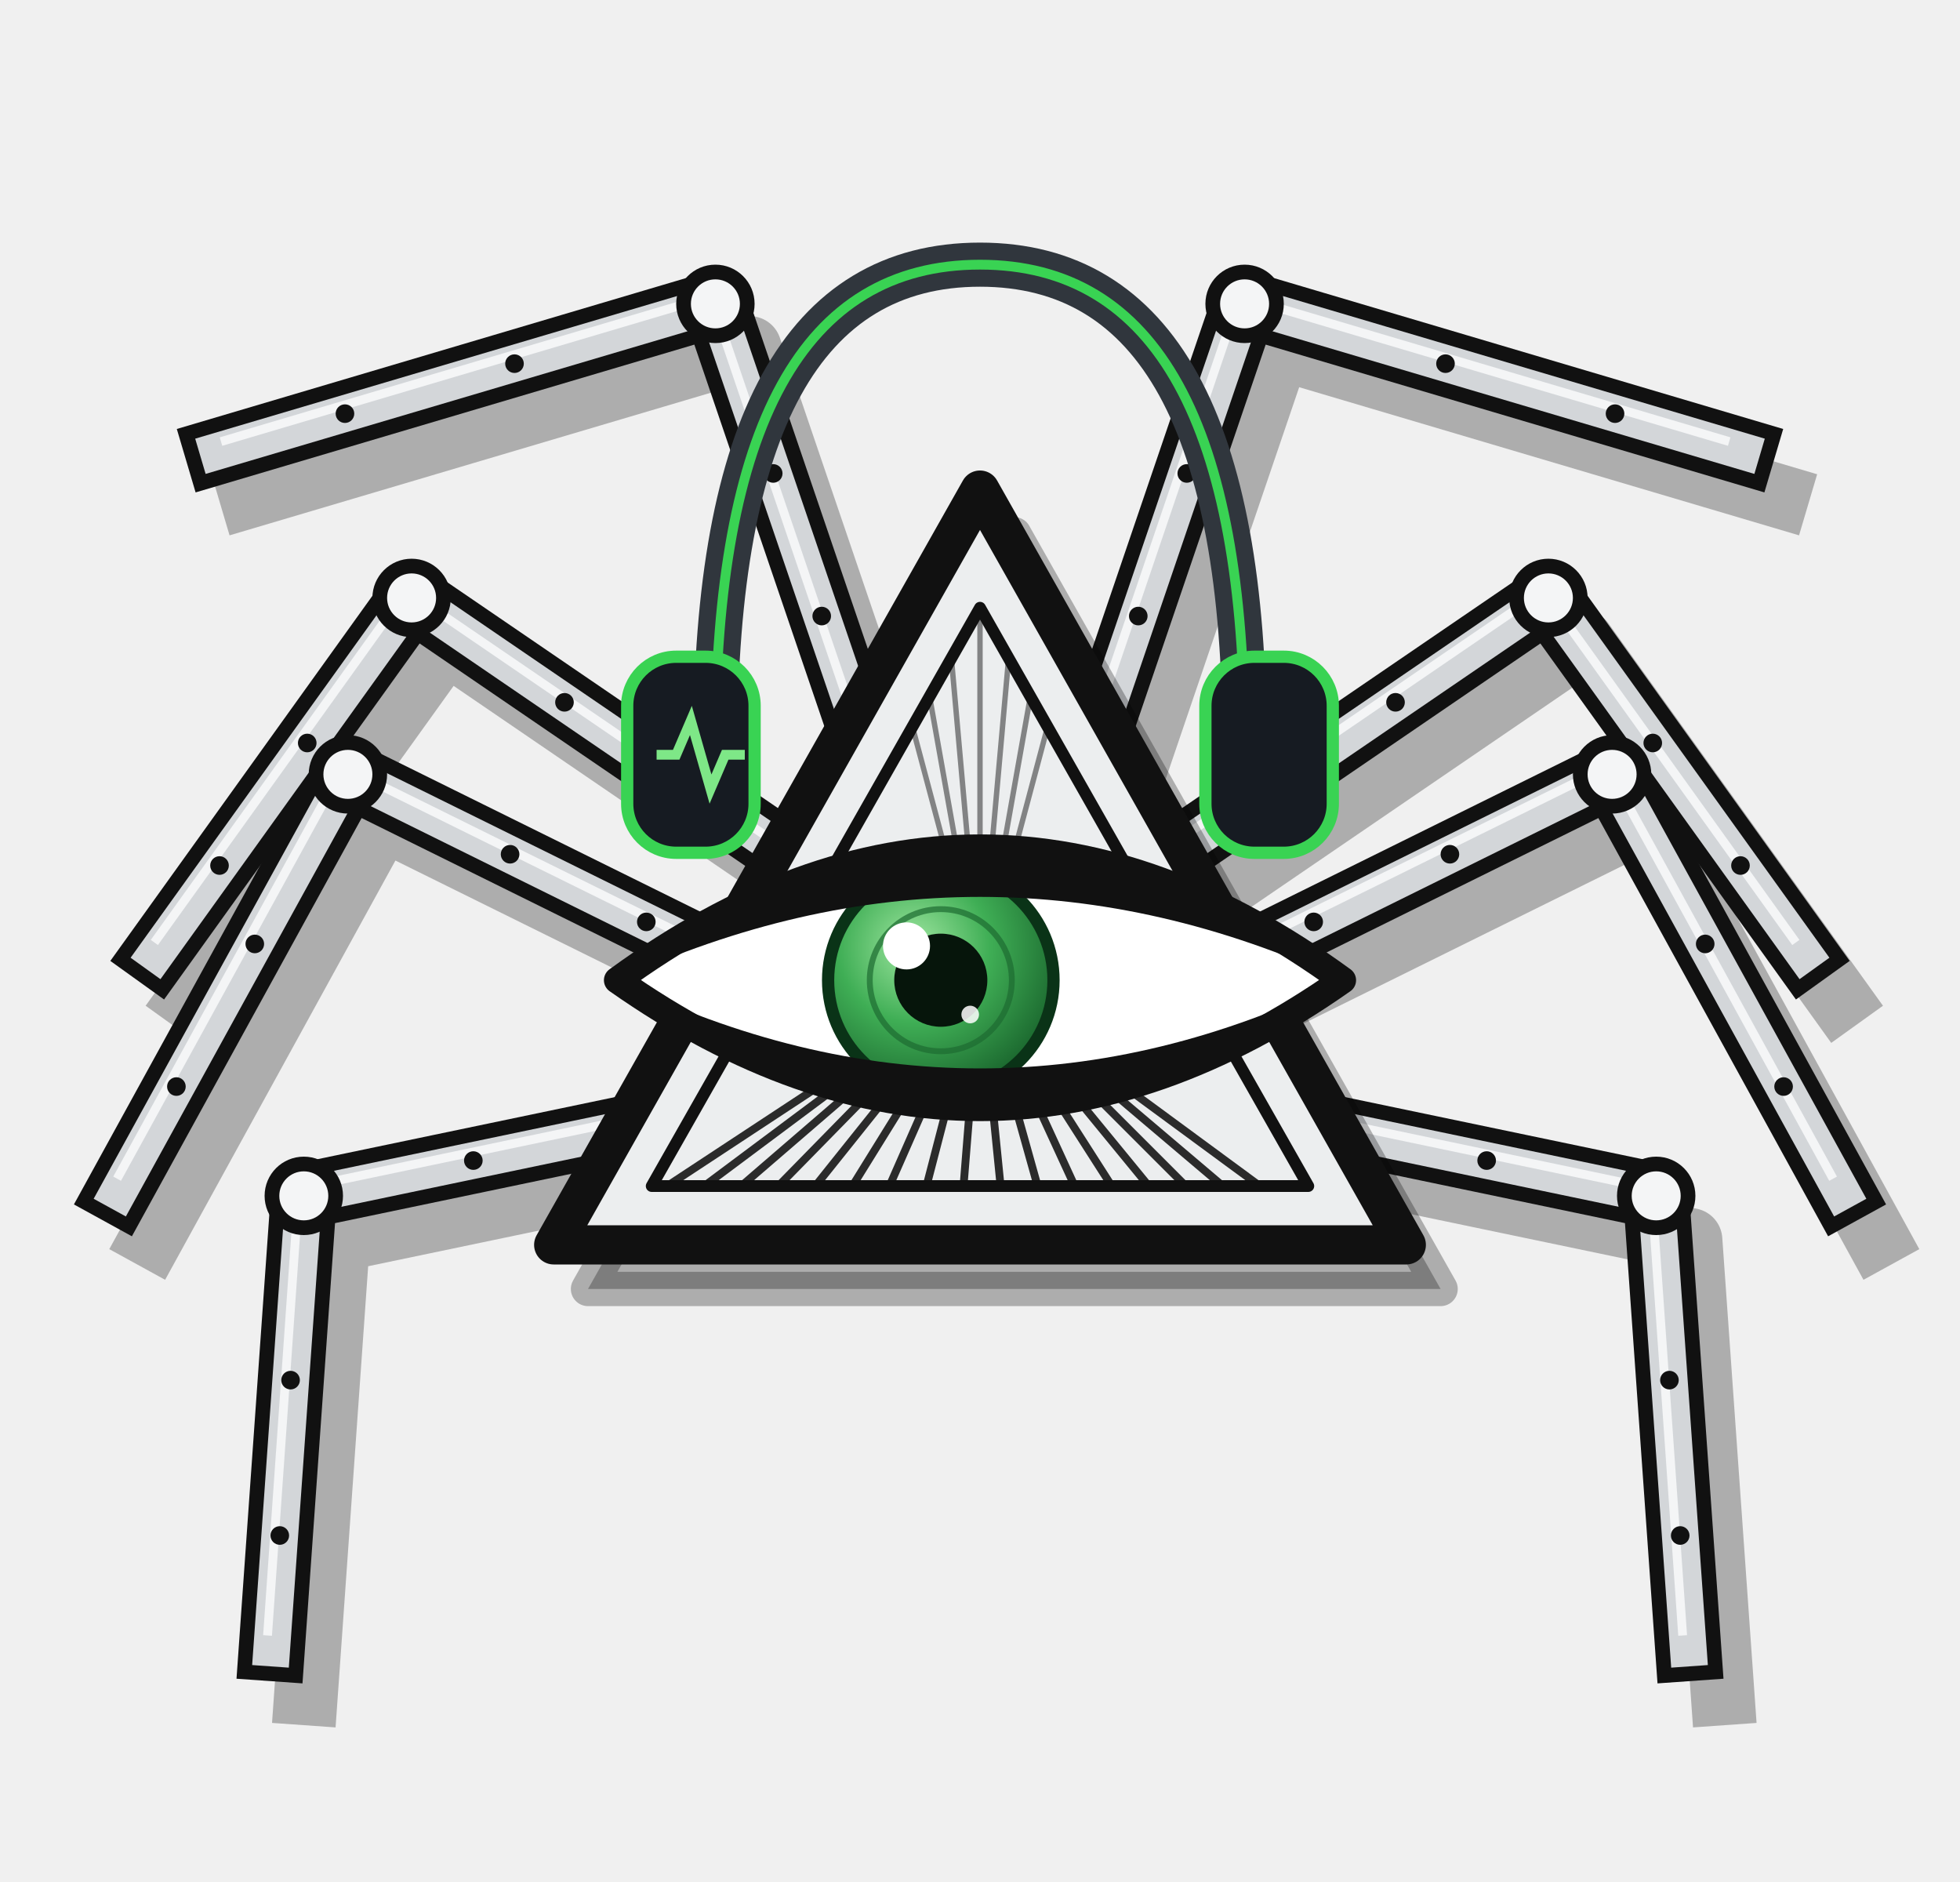
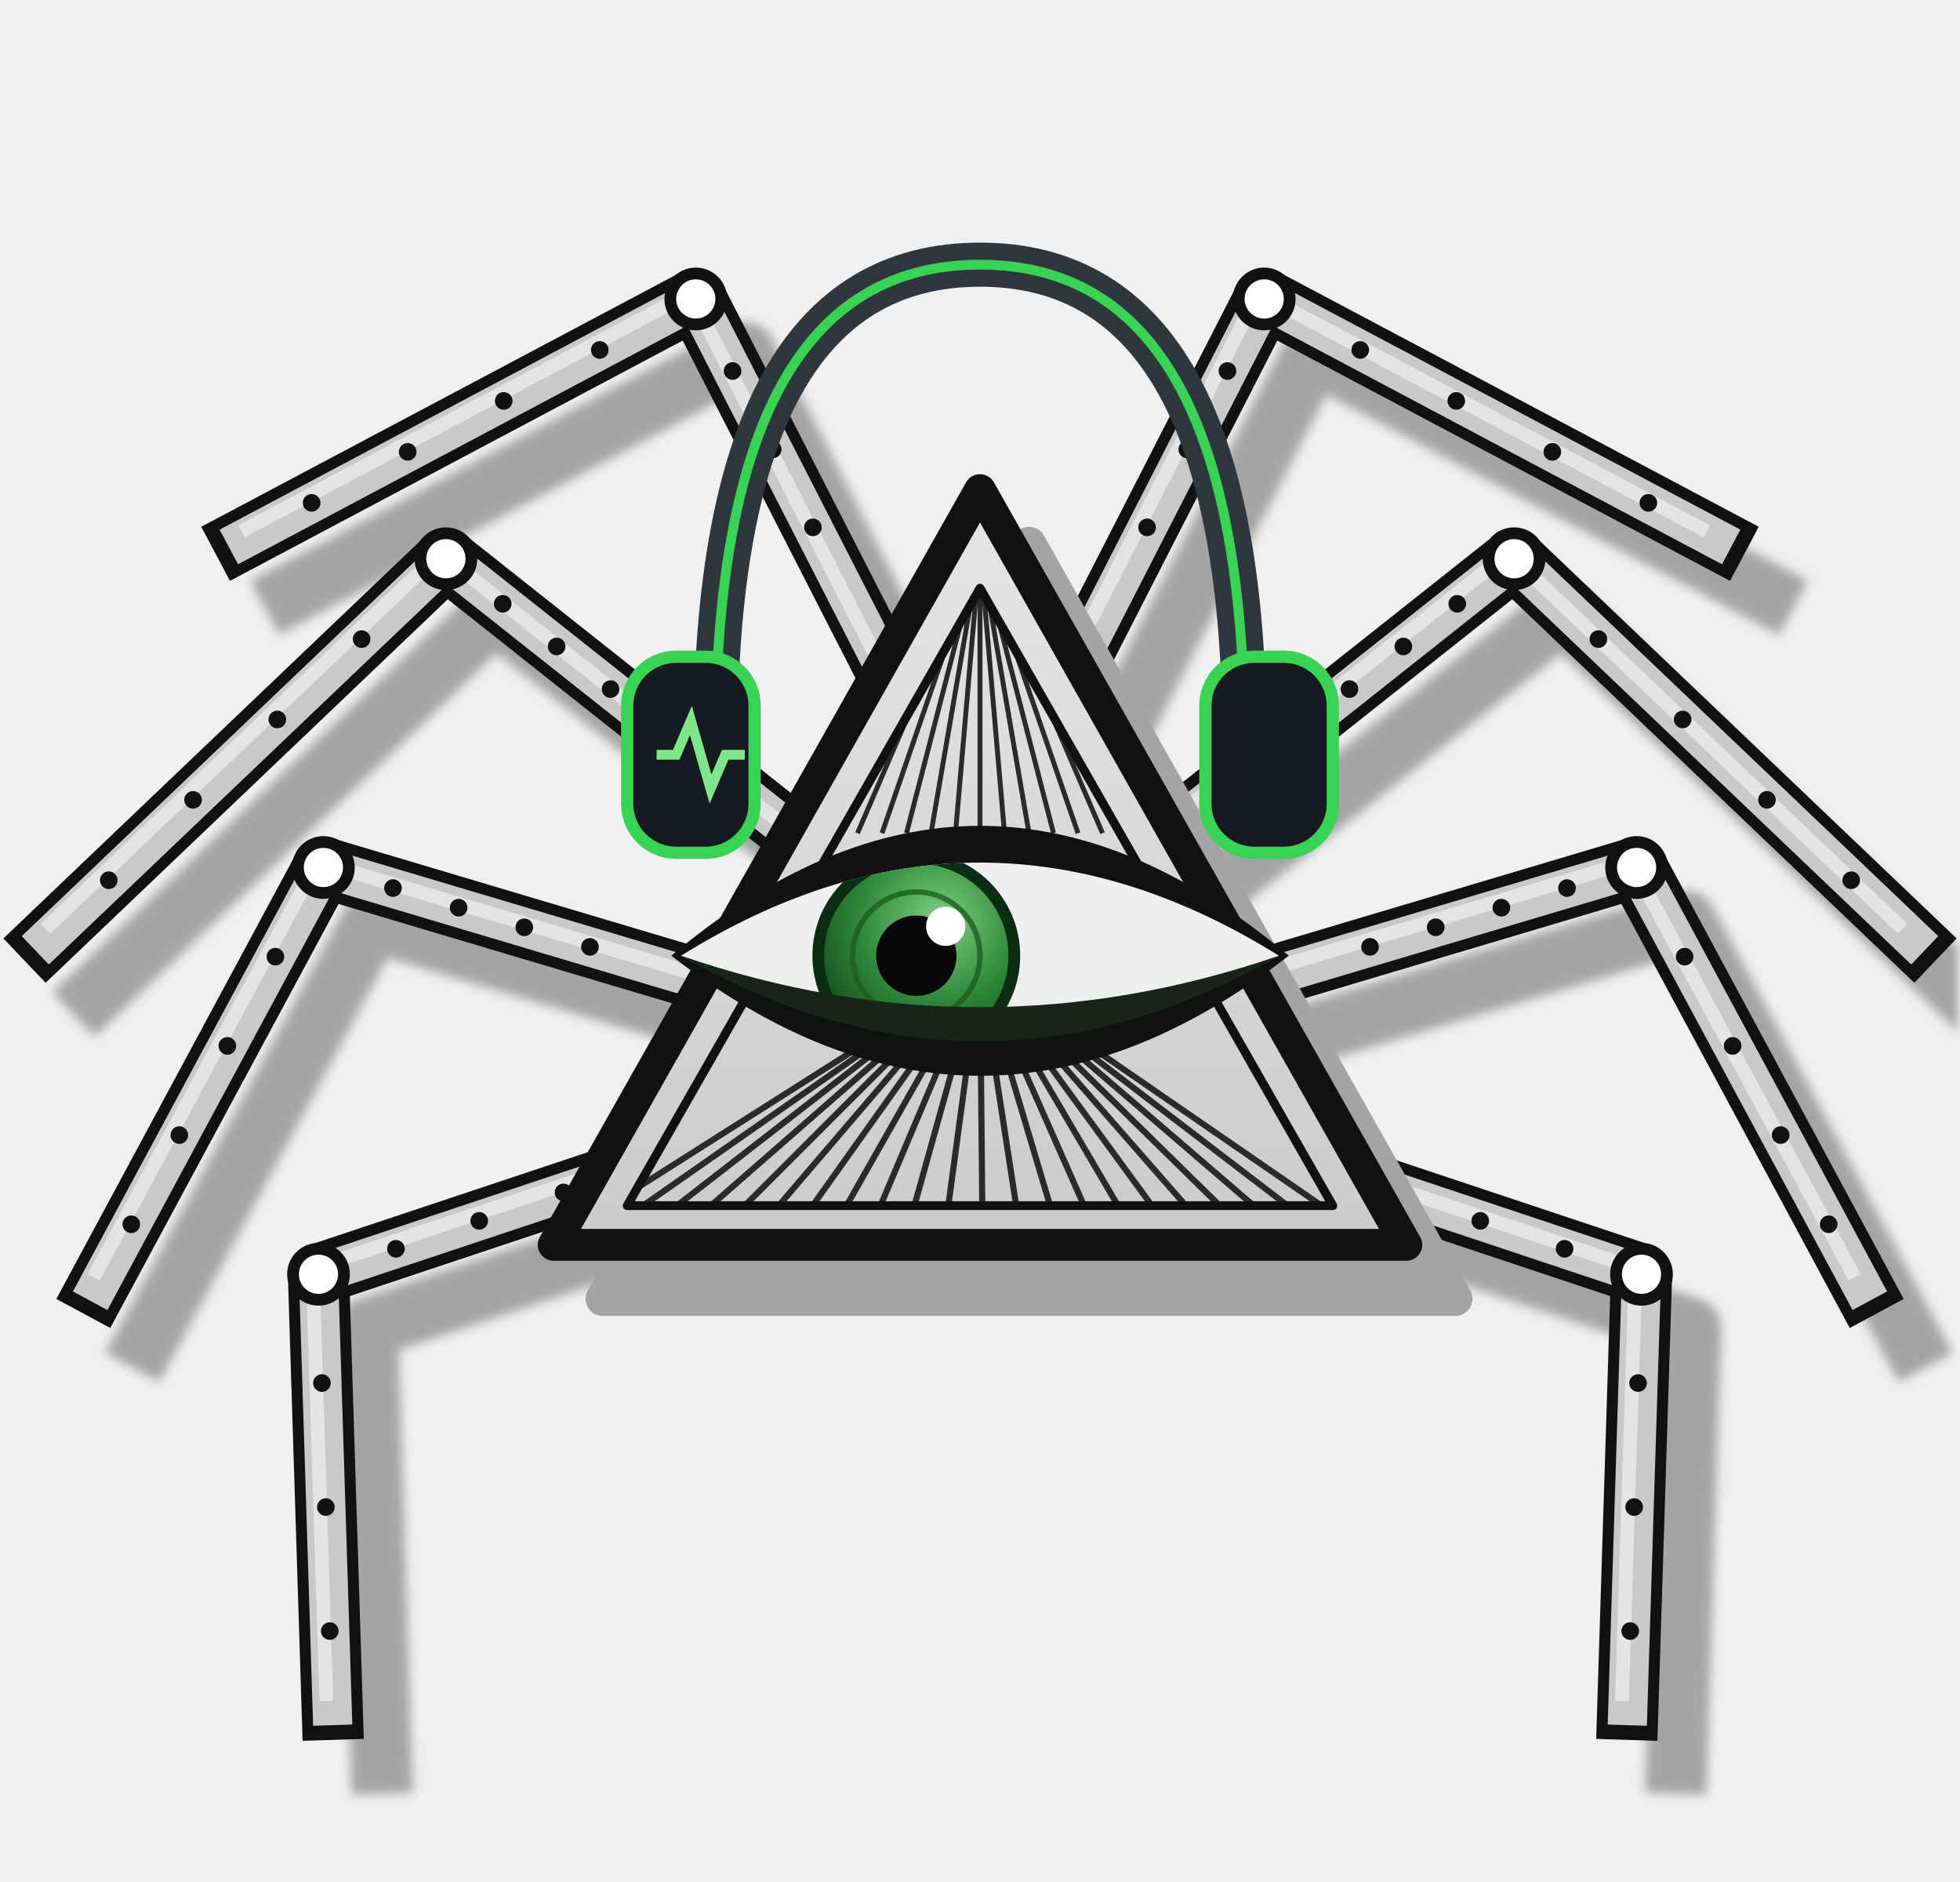
<svg xmlns="http://www.w3.org/2000/svg" viewBox="0 -50 400 384" width="400" height="384" role="img" aria-label="PRovidence wearing Lo-Fi Mode">
  <defs>
-     <radialGradient id="spheadphones-iris" cx=".38" cy=".35" r=".75">
-       <stop offset="0" stop-color="#9fe6a0" />
-       <stop offset=".45" stop-color="#3fae55" />
-       <stop offset="1" stop-color="#145a27" />
+     <linearGradient id="spheadphones-shell" x1="0" y1="0" x2="0" y2="1">
+       <stop offset="0" stop-color="#e6e6e6" />
+       <stop offset="1" stop-color="#cbcbcb" />
+     </linearGradient>
+     <filter id="spheadphones-soft" x="-10%" y="-10%" width="120%" height="120%">
+       <feGaussianBlur stdDeviation="1.1" />
+     </filter>
+     <radialGradient id="spheadphones-iris" cx=".62" cy=".32" r=".8">
+       <stop offset="0" stop-color="#7fcf7f" />
+       <stop offset=".5" stop-color="#2f8a3b" />
+       <stop offset="1" stop-color="#0f3d14" />
    </radialGradient>
  </defs>
  <g class="spheadphones-all">
-     <g transform="translate(7 9)">
-       <polyline points="223.0,103.0 254.0,12.0 362.0,44.0" fill="none" stroke="rgba(0,0,0,.28)" stroke-width="13" stroke-linejoin="round" />
-       <polyline points="234.0,128.0 316.0,72.0 372.0,150.0" fill="none" stroke="rgba(0,0,0,.28)" stroke-width="13" stroke-linejoin="round" />
-       <polyline points="242.0,151.0 329.0,108.0 379.0,199.0" fill="none" stroke="rgba(0,0,0,.28)" stroke-width="13" stroke-linejoin="round" />
-       <polyline points="247.0,175.0 338.0,194.0 345.0,293.0" fill="none" stroke="rgba(0,0,0,.28)" stroke-width="13" stroke-linejoin="round" />
-       <polyline points="177.0,103.0 146.0,12.0 38.0,44.0" fill="none" stroke="rgba(0,0,0,.28)" stroke-width="13" stroke-linejoin="round" />
-       <polyline points="166.0,128.0 84.0,72.0 28.0,150.0" fill="none" stroke="rgba(0,0,0,.28)" stroke-width="13" stroke-linejoin="round" />
-       <polyline points="158.0,151.0 71.0,108.0 21.0,199.0" fill="none" stroke="rgba(0,0,0,.28)" stroke-width="13" stroke-linejoin="round" />
-       <polyline points="153.0,175.0 62.0,194.0 55.0,293.0" fill="none" stroke="rgba(0,0,0,.28)" stroke-width="13" stroke-linejoin="round" />
-     </g>
-     <g class="leg">
-       <polyline points="223.0,103.0 254.0,12.0 362.0,44.0" fill="none" stroke="#111111" stroke-width="13.5" stroke-linejoin="round" />
-       <polyline points="223.0,103.0 254.0,12.0 359.1,43.1" fill="none" stroke="#d3d6d9" stroke-width="7.5" stroke-linejoin="round" />
-       <polyline points="224.6,98.5 254.0,12.0 353.9,41.6" fill="none" stroke="#f7f8f9" stroke-width="1.8" stroke-linejoin="round" transform="translate(-1,-1.5)" opacity=".9" />
-       <circle cx="232.3" cy="75.7" r="1.9" fill="#111111" />
-       <circle cx="295.0" cy="24.2" r="1.9" fill="#111111" />
-       <circle cx="242.2" cy="46.6" r="1.9" fill="#111111" />
-       <circle cx="329.6" cy="34.4" r="1.9" fill="#111111" />
-       <circle cx="254" cy="12" r="6.5" fill="#f4f5f6" stroke="#111111" stroke-width="3" />
-     </g>
-     <g class="leg">
-       <polyline points="234.0,128.0 316.0,72.0 372.0,150.0" fill="none" stroke="#111111" stroke-width="13.5" stroke-linejoin="round" />
-       <polyline points="234.0,128.0 316.0,72.0 370.3,147.6" fill="none" stroke="#d3d6d9" stroke-width="7.5" stroke-linejoin="round" />
-       <polyline points="238.1,125.2 316.0,72.0 367.5,143.8" fill="none" stroke="#f7f8f9" stroke-width="1.8" stroke-linejoin="round" transform="translate(-1,-1.5)" opacity=".9" />
-       <circle cx="258.6" cy="111.2" r="1.9" fill="#111111" />
-       <circle cx="337.3" cy="101.6" r="1.9" fill="#111111" />
-       <circle cx="284.8" cy="93.3" r="1.9" fill="#111111" />
-       <circle cx="355.2" cy="126.6" r="1.9" fill="#111111" />
-       <circle cx="316" cy="72" r="6.5" fill="#f4f5f6" stroke="#111111" stroke-width="3" />
-     </g>
-     <g class="leg">
-       <polyline points="242.0,151.0 329.0,108.0 379.0,199.0" fill="none" stroke="#111111" stroke-width="13.5" stroke-linejoin="round" />
-       <polyline points="242.0,151.0 329.0,108.0 377.6,196.4" fill="none" stroke="#d3d6d9" stroke-width="7.5" stroke-linejoin="round" />
-       <polyline points="246.3,148.8 329.0,108.0 375.1,192.0" fill="none" stroke="#f7f8f9" stroke-width="1.8" stroke-linejoin="round" transform="translate(-1,-1.5)" opacity=".9" />
-       <circle cx="268.1" cy="138.1" r="1.9" fill="#111111" />
-       <circle cx="348.0" cy="142.6" r="1.9" fill="#111111" />
-       <circle cx="295.9" cy="124.3" r="1.9" fill="#111111" />
-       <circle cx="364.0" cy="171.7" r="1.9" fill="#111111" />
-       <circle cx="329" cy="108" r="6.5" fill="#f4f5f6" stroke="#111111" stroke-width="3" />
-     </g>
-     <g class="leg">
-       <polyline points="247.0,175.0 338.0,194.0 345.0,293.0" fill="none" stroke="#111111" stroke-width="13.5" stroke-linejoin="round" />
-       <polyline points="247.0,175.0 338.0,194.0 344.8,290.0" fill="none" stroke="#d3d6d9" stroke-width="7.5" stroke-linejoin="round" />
-       <polyline points="251.6,175.9 338.0,194.0 344.4,285.2" fill="none" stroke="#f7f8f9" stroke-width="1.8" stroke-linejoin="round" transform="translate(-1,-1.5)" opacity=".9" />
-       <circle cx="274.3" cy="180.7" r="1.9" fill="#111111" />
-       <circle cx="340.7" cy="231.6" r="1.9" fill="#111111" />
-       <circle cx="303.4" cy="186.8" r="1.9" fill="#111111" />
-       <circle cx="342.9" cy="263.3" r="1.9" fill="#111111" />
-       <circle cx="338" cy="194" r="6.5" fill="#f4f5f6" stroke="#111111" stroke-width="3" />
-     </g>
-     <g class="leg">
-       <polyline points="177.0,103.0 146.0,12.0 38.0,44.0" fill="none" stroke="#111111" stroke-width="13.5" stroke-linejoin="round" />
-       <polyline points="177.0,103.0 146.0,12.0 40.9,43.1" fill="none" stroke="#d3d6d9" stroke-width="7.5" stroke-linejoin="round" />
-       <polyline points="175.4,98.5 146.0,12.0 46.1,41.6" fill="none" stroke="#f7f8f9" stroke-width="1.8" stroke-linejoin="round" transform="translate(-1,-1.5)" opacity=".9" />
-       <circle cx="167.7" cy="75.7" r="1.9" fill="#111111" />
-       <circle cx="105.0" cy="24.2" r="1.9" fill="#111111" />
-       <circle cx="157.8" cy="46.6" r="1.9" fill="#111111" />
-       <circle cx="70.4" cy="34.4" r="1.9" fill="#111111" />
-       <circle cx="146" cy="12" r="6.5" fill="#f4f5f6" stroke="#111111" stroke-width="3" />
-     </g>
-     <g class="leg">
-       <polyline points="166.0,128.0 84.0,72.0 28.0,150.0" fill="none" stroke="#111111" stroke-width="13.5" stroke-linejoin="round" />
-       <polyline points="166.0,128.0 84.0,72.0 29.7,147.6" fill="none" stroke="#d3d6d9" stroke-width="7.5" stroke-linejoin="round" />
-       <polyline points="161.9,125.2 84.0,72.0 32.5,143.8" fill="none" stroke="#f7f8f9" stroke-width="1.8" stroke-linejoin="round" transform="translate(-1,-1.5)" opacity=".9" />
-       <circle cx="141.4" cy="111.2" r="1.9" fill="#111111" />
-       <circle cx="62.7" cy="101.6" r="1.9" fill="#111111" />
-       <circle cx="115.2" cy="93.3" r="1.9" fill="#111111" />
-       <circle cx="44.8" cy="126.6" r="1.9" fill="#111111" />
-       <circle cx="84" cy="72" r="6.5" fill="#f4f5f6" stroke="#111111" stroke-width="3" />
-     </g>
-     <g class="leg">
-       <polyline points="158.0,151.0 71.0,108.0 21.0,199.0" fill="none" stroke="#111111" stroke-width="13.5" stroke-linejoin="round" />
-       <polyline points="158.0,151.0 71.0,108.0 22.4,196.4" fill="none" stroke="#d3d6d9" stroke-width="7.5" stroke-linejoin="round" />
-       <polyline points="153.7,148.8 71.0,108.0 24.9,192.0" fill="none" stroke="#f7f8f9" stroke-width="1.8" stroke-linejoin="round" transform="translate(-1,-1.5)" opacity=".9" />
-       <circle cx="131.9" cy="138.1" r="1.9" fill="#111111" />
-       <circle cx="52.0" cy="142.6" r="1.9" fill="#111111" />
-       <circle cx="104.1" cy="124.3" r="1.9" fill="#111111" />
-       <circle cx="36.0" cy="171.7" r="1.9" fill="#111111" />
-       <circle cx="71" cy="108" r="6.5" fill="#f4f5f6" stroke="#111111" stroke-width="3" />
-     </g>
-     <g class="leg">
-       <polyline points="153.0,175.0 62.0,194.0 55.0,293.0" fill="none" stroke="#111111" stroke-width="13.5" stroke-linejoin="round" />
-       <polyline points="153.0,175.0 62.0,194.0 55.2,290.0" fill="none" stroke="#d3d6d9" stroke-width="7.5" stroke-linejoin="round" />
-       <polyline points="148.4,175.9 62.0,194.0 55.6,285.2" fill="none" stroke="#f7f8f9" stroke-width="1.8" stroke-linejoin="round" transform="translate(-1,-1.5)" opacity=".9" />
-       <circle cx="125.7" cy="180.7" r="1.9" fill="#111111" />
-       <circle cx="59.3" cy="231.6" r="1.9" fill="#111111" />
-       <circle cx="96.6" cy="186.8" r="1.9" fill="#111111" />
-       <circle cx="57.1" cy="263.3" r="1.9" fill="#111111" />
-       <circle cx="62" cy="194" r="6.5" fill="#f4f5f6" stroke="#111111" stroke-width="3" />
+     <g transform="translate(10 11)" filter="url(#spheadphones-soft)">
+       <polyline points="215.0,95.0 258.0,11.0 356.0,63.0" fill="none" stroke="#a4a4a4" stroke-width="12.5" stroke-linejoin="round" />
+       <polyline points="232.0,125.0 309.0,64.0 395.0,146.0" fill="none" stroke="#a4a4a4" stroke-width="12.5" stroke-linejoin="round" />
+       <polyline points="240.0,155.0 334.0,127.0 383.0,218.0" fill="none" stroke="#a4a4a4" stroke-width="12.5" stroke-linejoin="round" />
+       <polyline points="245.0,180.0 335.0,210.0 332.0,305.0" fill="none" stroke="#a4a4a4" stroke-width="12.5" stroke-linejoin="round" />
+       <polyline points="185.0,95.0 142.0,11.0 44.0,63.0" fill="none" stroke="#a4a4a4" stroke-width="12.5" stroke-linejoin="round" />
+       <polyline points="168.0,125.0 91.0,64.0 5.0,146.0" fill="none" stroke="#a4a4a4" stroke-width="12.5" stroke-linejoin="round" />
+       <polyline points="160.0,155.0 66.0,127.0 17.0,218.0" fill="none" stroke="#a4a4a4" stroke-width="12.5" stroke-linejoin="round" />
+       <polyline points="155.0,180.0 65.0,210.0 68.0,305.0" fill="none" stroke="#a4a4a4" stroke-width="12.5" stroke-linejoin="round" />
+     </g>
+     <g class="leg">
+       <polyline points="215.0,95.0 258.0,11.0 356.0,63.0" fill="none" stroke="#111111" stroke-width="12.5" stroke-linejoin="round" />
+       <polyline points="215.0,95.0 258.0,11.0 353.3,61.6" fill="none" stroke="#c9c9c9" stroke-width="8" stroke-linejoin="round" />
+       <polyline points="216.7,91.6 258.0,11.0 349.5,59.6" fill="none" stroke="#e4e4e4" stroke-width="2.8" stroke-linejoin="round" transform="translate(-1.2,-1.2)" />
+       <circle cx="234.1" cy="57.6" r="1.8" fill="#111111" />
+       <circle cx="242.3" cy="41.7" r="1.8" fill="#111111" />
+       <circle cx="250.5" cy="25.7" r="1.8" fill="#111111" />
+       <circle cx="277.6" cy="21.4" r="1.8" fill="#111111" />
+       <circle cx="297.2" cy="31.8" r="1.8" fill="#111111" />
+       <circle cx="316.8" cy="42.2" r="1.8" fill="#111111" />
+       <circle cx="336.4" cy="52.6" r="1.8" fill="#111111" />
+       <circle cx="258" cy="11" r="5.2" fill="#ffffff" stroke="#111111" stroke-width="2.4" />
+     </g>
+     <g class="leg">
+       <polyline points="232.0,125.0 309.0,64.0 395.0,146.0" fill="none" stroke="#111111" stroke-width="12.5" stroke-linejoin="round" />
+       <polyline points="232.0,125.0 309.0,64.0 392.8,143.9" fill="none" stroke="#c9c9c9" stroke-width="8" stroke-linejoin="round" />
+       <polyline points="235.1,122.6 309.0,64.0 389.5,140.7" fill="none" stroke="#e4e4e4" stroke-width="2.8" stroke-linejoin="round" transform="translate(-1.2,-1.2)" />
+       <circle cx="264.4" cy="99.3" r="1.8" fill="#111111" />
+       <circle cx="275.4" cy="90.6" r="1.8" fill="#111111" />
+       <circle cx="286.4" cy="81.9" r="1.8" fill="#111111" />
+       <circle cx="297.4" cy="73.2" r="1.8" fill="#111111" />
+       <circle cx="326.2" cy="80.4" r="1.8" fill="#111111" />
+       <circle cx="343.4" cy="96.8" r="1.8" fill="#111111" />
+       <circle cx="360.6" cy="113.2" r="1.8" fill="#111111" />
+       <circle cx="377.8" cy="129.6" r="1.8" fill="#111111" />
+       <circle cx="309" cy="64" r="5.2" fill="#ffffff" stroke="#111111" stroke-width="2.4" />
+     </g>
+     <g class="leg">
+       <polyline points="240.0,155.0 334.0,127.0 383.0,218.0" fill="none" stroke="#111111" stroke-width="12.5" stroke-linejoin="round" />
+       <polyline points="240.0,155.0 334.0,127.0 381.6,215.4" fill="none" stroke="#c9c9c9" stroke-width="8" stroke-linejoin="round" />
+       <polyline points="243.8,153.9 334.0,127.0 379.7,211.8" fill="none" stroke="#e4e4e4" stroke-width="2.8" stroke-linejoin="round" transform="translate(-1.2,-1.2)" />
+       <circle cx="279.6" cy="143.2" r="1.8" fill="#111111" />
+       <circle cx="293.0" cy="139.2" r="1.8" fill="#111111" />
+       <circle cx="306.4" cy="135.2" r="1.8" fill="#111111" />
+       <circle cx="319.8" cy="131.2" r="1.8" fill="#111111" />
+       <circle cx="343.8" cy="145.2" r="1.8" fill="#111111" />
+       <circle cx="353.6" cy="163.4" r="1.8" fill="#111111" />
+       <circle cx="363.4" cy="181.6" r="1.8" fill="#111111" />
+       <circle cx="373.2" cy="199.8" r="1.8" fill="#111111" />
+       <circle cx="334" cy="127" r="5.2" fill="#ffffff" stroke="#111111" stroke-width="2.4" />
+     </g>
+     <g class="leg">
+       <polyline points="245.0,180.0 335.0,210.0 332.0,305.0" fill="none" stroke="#111111" stroke-width="12.5" stroke-linejoin="round" />
+       <polyline points="245.0,180.0 335.0,210.0 332.1,302.0" fill="none" stroke="#c9c9c9" stroke-width="8" stroke-linejoin="round" />
+       <polyline points="248.6,181.2 335.0,210.0 332.2,298.3" fill="none" stroke="#e4e4e4" stroke-width="2.8" stroke-linejoin="round" transform="translate(-1.2,-1.2)" />
+       <circle cx="285.1" cy="193.3" r="1.8" fill="#111111" />
+       <circle cx="302.1" cy="199.1" r="1.8" fill="#111111" />
+       <circle cx="319.3" cy="204.8" r="1.8" fill="#111111" />
+       <circle cx="334.3" cy="232.2" r="1.8" fill="#111111" />
+       <circle cx="333.5" cy="257.5" r="1.8" fill="#111111" />
+       <circle cx="332.7" cy="282.8" r="1.8" fill="#111111" />
+       <circle cx="335" cy="210" r="5.2" fill="#ffffff" stroke="#111111" stroke-width="2.4" />
+     </g>
+     <g class="leg">
+       <polyline points="185.0,95.0 142.0,11.0 44.0,63.0" fill="none" stroke="#111111" stroke-width="12.5" stroke-linejoin="round" />
+       <polyline points="185.0,95.0 142.0,11.0 46.7,61.6" fill="none" stroke="#c9c9c9" stroke-width="8" stroke-linejoin="round" />
+       <polyline points="183.3,91.6 142.0,11.0 50.5,59.6" fill="none" stroke="#e4e4e4" stroke-width="2.8" stroke-linejoin="round" transform="translate(-1.2,-1.2)" />
+       <circle cx="165.9" cy="57.6" r="1.8" fill="#111111" />
+       <circle cx="157.7" cy="41.7" r="1.8" fill="#111111" />
+       <circle cx="149.5" cy="25.7" r="1.8" fill="#111111" />
+       <circle cx="122.4" cy="21.4" r="1.8" fill="#111111" />
+       <circle cx="102.8" cy="31.8" r="1.8" fill="#111111" />
+       <circle cx="83.2" cy="42.2" r="1.8" fill="#111111" />
+       <circle cx="63.6" cy="52.6" r="1.8" fill="#111111" />
+       <circle cx="142" cy="11" r="5.2" fill="#ffffff" stroke="#111111" stroke-width="2.4" />
+     </g>
+     <g class="leg">
+       <polyline points="168.0,125.0 91.0,64.0 5.0,146.0" fill="none" stroke="#111111" stroke-width="12.5" stroke-linejoin="round" />
+       <polyline points="168.0,125.0 91.0,64.0 7.2,143.9" fill="none" stroke="#c9c9c9" stroke-width="8" stroke-linejoin="round" />
+       <polyline points="164.9,122.6 91.0,64.0 10.5,140.7" fill="none" stroke="#e4e4e4" stroke-width="2.8" stroke-linejoin="round" transform="translate(-1.2,-1.2)" />
+       <circle cx="135.6" cy="99.3" r="1.8" fill="#111111" />
+       <circle cx="124.6" cy="90.6" r="1.8" fill="#111111" />
+       <circle cx="113.6" cy="81.9" r="1.8" fill="#111111" />
+       <circle cx="102.6" cy="73.2" r="1.8" fill="#111111" />
+       <circle cx="73.8" cy="80.4" r="1.8" fill="#111111" />
+       <circle cx="56.6" cy="96.8" r="1.8" fill="#111111" />
+       <circle cx="39.4" cy="113.2" r="1.8" fill="#111111" />
+       <circle cx="22.2" cy="129.6" r="1.8" fill="#111111" />
+       <circle cx="91" cy="64" r="5.2" fill="#ffffff" stroke="#111111" stroke-width="2.4" />
+     </g>
+     <g class="leg">
+       <polyline points="160.0,155.0 66.0,127.0 17.0,218.0" fill="none" stroke="#111111" stroke-width="12.5" stroke-linejoin="round" />
+       <polyline points="160.0,155.0 66.0,127.0 18.4,215.4" fill="none" stroke="#c9c9c9" stroke-width="8" stroke-linejoin="round" />
+       <polyline points="156.2,153.9 66.0,127.0 20.3,211.8" fill="none" stroke="#e4e4e4" stroke-width="2.8" stroke-linejoin="round" transform="translate(-1.2,-1.2)" />
+       <circle cx="120.4" cy="143.2" r="1.8" fill="#111111" />
+       <circle cx="107.0" cy="139.2" r="1.8" fill="#111111" />
+       <circle cx="93.6" cy="135.2" r="1.8" fill="#111111" />
+       <circle cx="80.2" cy="131.2" r="1.8" fill="#111111" />
+       <circle cx="56.2" cy="145.2" r="1.8" fill="#111111" />
+       <circle cx="46.4" cy="163.4" r="1.8" fill="#111111" />
+       <circle cx="36.6" cy="181.6" r="1.8" fill="#111111" />
+       <circle cx="26.8" cy="199.8" r="1.8" fill="#111111" />
+       <circle cx="66" cy="127" r="5.2" fill="#ffffff" stroke="#111111" stroke-width="2.4" />
+     </g>
+     <g class="leg">
+       <polyline points="155.0,180.0 65.0,210.0 68.0,305.0" fill="none" stroke="#111111" stroke-width="12.5" stroke-linejoin="round" />
+       <polyline points="155.0,180.0 65.0,210.0 67.9,302.0" fill="none" stroke="#c9c9c9" stroke-width="8" stroke-linejoin="round" />
+       <polyline points="151.4,181.2 65.0,210.0 67.8,298.3" fill="none" stroke="#e4e4e4" stroke-width="2.8" stroke-linejoin="round" transform="translate(-1.2,-1.2)" />
+       <circle cx="115.0" cy="193.3" r="1.8" fill="#111111" />
+       <circle cx="97.8" cy="199.1" r="1.8" fill="#111111" />
+       <circle cx="80.8" cy="204.8" r="1.8" fill="#111111" />
+       <circle cx="65.7" cy="232.2" r="1.8" fill="#111111" />
+       <circle cx="66.5" cy="257.5" r="1.8" fill="#111111" />
+       <circle cx="67.3" cy="282.8" r="1.8" fill="#111111" />
+       <circle cx="65" cy="210" r="5.2" fill="#ffffff" stroke="#111111" stroke-width="2.4" />
    </g>
    <g class="body">
-       <polygon points="200.0,50.0 287.0,204.0 113.0,204.0" fill="rgba(0,0,0,.28)" transform="translate(7 9)" stroke="rgba(0,0,0,.28)" stroke-width="7" stroke-linejoin="round" />
-       <polygon points="200.0,50.0 287.0,204.0 113.0,204.0" fill="#eceeef" stroke="#111111" stroke-width="8" stroke-linejoin="round" />
+       <polygon points="200.0,50.0 287.0,204.0 113.0,204.0" fill="#a4a4a4" stroke="#a4a4a4" stroke-width="7" stroke-linejoin="round" transform="translate(10 11)" />
+       <polygon points="200.0,50.0 287.0,204.0 113.0,204.0" fill="url(#spheadphones-shell)" stroke="#111111" stroke-width="6.5" stroke-linejoin="round" />
      <clipPath id="spheadphones-in">
-         <polygon points="200,74 133,192 267,192" />
+         <polygon points="200,70 128,196 272,196" />
+       </clipPath>
+       <clipPath id="spheadphones-sclera">
+         <path d="M139 137 Q200 99 261 137 Q200 170 139 137 Z" />
      </clipPath>
      <g clip-path="url(#spheadphones-in)">
-         <line x1="200" y1="150" x2="124" y2="200" stroke="#2b2b2b" stroke-width="1.6" />
-         <line x1="200" y1="150" x2="133" y2="200" stroke="#2b2b2b" stroke-width="1.6" />
-         <line x1="200" y1="150" x2="142" y2="200" stroke="#2b2b2b" stroke-width="1.6" />
-         <line x1="200" y1="150" x2="151" y2="200" stroke="#2b2b2b" stroke-width="1.6" />
-         <line x1="200" y1="150" x2="160" y2="200" stroke="#2b2b2b" stroke-width="1.6" />
-         <line x1="200" y1="150" x2="169" y2="200" stroke="#2b2b2b" stroke-width="1.6" />
-         <line x1="200" y1="150" x2="178" y2="200" stroke="#2b2b2b" stroke-width="1.6" />
-         <line x1="200" y1="150" x2="187" y2="200" stroke="#2b2b2b" stroke-width="1.6" />
-         <line x1="200" y1="150" x2="196" y2="200" stroke="#2b2b2b" stroke-width="1.6" />
-         <line x1="200" y1="150" x2="205" y2="200" stroke="#2b2b2b" stroke-width="1.6" />
-         <line x1="200" y1="150" x2="214" y2="200" stroke="#2b2b2b" stroke-width="1.6" />
-         <line x1="200" y1="150" x2="223" y2="200" stroke="#2b2b2b" stroke-width="1.6" />
-         <line x1="200" y1="150" x2="232" y2="200" stroke="#2b2b2b" stroke-width="1.6" />
-         <line x1="200" y1="150" x2="241" y2="200" stroke="#2b2b2b" stroke-width="1.6" />
-         <line x1="200" y1="150" x2="250" y2="200" stroke="#2b2b2b" stroke-width="1.6" />
-         <line x1="200" y1="150" x2="259" y2="200" stroke="#2b2b2b" stroke-width="1.6" />
-         <line x1="200" y1="150" x2="268" y2="200" stroke="#2b2b2b" stroke-width="1.6" />
-         <line x1="200" y1="150" x2="176" y2="60" stroke="#2b2b2b" stroke-width="1.1" opacity=".55" />
-         <line x1="200" y1="150" x2="184" y2="60" stroke="#2b2b2b" stroke-width="1.1" opacity=".55" />
-         <line x1="200" y1="150" x2="192" y2="60" stroke="#2b2b2b" stroke-width="1.1" opacity=".55" />
-         <line x1="200" y1="150" x2="200" y2="60" stroke="#2b2b2b" stroke-width="1.1" opacity=".55" />
-         <line x1="200" y1="150" x2="208" y2="60" stroke="#2b2b2b" stroke-width="1.1" opacity=".55" />
-         <line x1="200" y1="150" x2="216" y2="60" stroke="#2b2b2b" stroke-width="1.1" opacity=".55" />
-         <line x1="200" y1="150" x2="224" y2="60" stroke="#2b2b2b" stroke-width="1.1" opacity=".55" />
+         <line x1="200" y1="148" x2="118.0" y2="200" stroke="#2a2a2a" stroke-width="1.25" />
+         <line x1="200" y1="148" x2="125.5" y2="200" stroke="#2a2a2a" stroke-width="1.25" />
+         <line x1="200" y1="148" x2="133.0" y2="200" stroke="#2a2a2a" stroke-width="1.25" />
+         <line x1="200" y1="148" x2="140.5" y2="200" stroke="#2a2a2a" stroke-width="1.25" />
+         <line x1="200" y1="148" x2="148.0" y2="200" stroke="#2a2a2a" stroke-width="1.25" />
+         <line x1="200" y1="148" x2="155.5" y2="200" stroke="#2a2a2a" stroke-width="1.25" />
+         <line x1="200" y1="148" x2="163.0" y2="200" stroke="#2a2a2a" stroke-width="1.25" />
+         <line x1="200" y1="148" x2="170.5" y2="200" stroke="#2a2a2a" stroke-width="1.25" />
+         <line x1="200" y1="148" x2="178.0" y2="200" stroke="#2a2a2a" stroke-width="1.25" />
+         <line x1="200" y1="148" x2="185.5" y2="200" stroke="#2a2a2a" stroke-width="1.25" />
+         <line x1="200" y1="148" x2="193.0" y2="200" stroke="#2a2a2a" stroke-width="1.25" />
+         <line x1="200" y1="148" x2="200.5" y2="200" stroke="#2a2a2a" stroke-width="1.25" />
+         <line x1="200" y1="148" x2="208.0" y2="200" stroke="#2a2a2a" stroke-width="1.25" />
+         <line x1="200" y1="148" x2="215.5" y2="200" stroke="#2a2a2a" stroke-width="1.25" />
+         <line x1="200" y1="148" x2="223.0" y2="200" stroke="#2a2a2a" stroke-width="1.25" />
+         <line x1="200" y1="148" x2="230.5" y2="200" stroke="#2a2a2a" stroke-width="1.25" />
+         <line x1="200" y1="148" x2="238.0" y2="200" stroke="#2a2a2a" stroke-width="1.25" />
+         <line x1="200" y1="148" x2="245.5" y2="200" stroke="#2a2a2a" stroke-width="1.25" />
+         <line x1="200" y1="148" x2="253.0" y2="200" stroke="#2a2a2a" stroke-width="1.25" />
+         <line x1="200" y1="148" x2="260.5" y2="200" stroke="#2a2a2a" stroke-width="1.25" />
+         <line x1="200" y1="148" x2="268.0" y2="200" stroke="#2a2a2a" stroke-width="1.25" />
+         <line x1="200" y1="148" x2="275.5" y2="200" stroke="#2a2a2a" stroke-width="1.25" />
+         <line x1="200" y1="62" x2="170" y2="120" stroke="#2a2a2a" stroke-width="1" />
+         <line x1="200" y1="62" x2="175" y2="120" stroke="#2a2a2a" stroke-width="1" />
+         <line x1="200" y1="62" x2="180" y2="120" stroke="#2a2a2a" stroke-width="1" />
+         <line x1="200" y1="62" x2="185" y2="120" stroke="#2a2a2a" stroke-width="1" />
+         <line x1="200" y1="62" x2="190" y2="120" stroke="#2a2a2a" stroke-width="1" />
+         <line x1="200" y1="62" x2="195" y2="120" stroke="#2a2a2a" stroke-width="1" />
+         <line x1="200" y1="62" x2="200" y2="120" stroke="#2a2a2a" stroke-width="1" />
+         <line x1="200" y1="62" x2="205" y2="120" stroke="#2a2a2a" stroke-width="1" />
+         <line x1="200" y1="62" x2="210" y2="120" stroke="#2a2a2a" stroke-width="1" />
+         <line x1="200" y1="62" x2="215" y2="120" stroke="#2a2a2a" stroke-width="1" />
+         <line x1="200" y1="62" x2="220" y2="120" stroke="#2a2a2a" stroke-width="1" />
+         <line x1="200" y1="62" x2="225" y2="120" stroke="#2a2a2a" stroke-width="1" />
+         <line x1="200" y1="62" x2="230" y2="120" stroke="#2a2a2a" stroke-width="1" />
      </g>
-       <polygon points="200,74 133,192 267,192" fill="none" stroke="#111111" stroke-width="2.4" stroke-linejoin="round" />
-       <path d="M126 150 Q200 96 274 150 Q200 202 126 150 Z" fill="#ffffff" stroke="#111111" stroke-width="5.5" stroke-linejoin="round" />
-       <g>
-         <circle cx="192" cy="150" r="23" fill="url(#spheadphones-iris)" stroke="#0a3317" stroke-width="2.5" />
-         <circle cx="192" cy="150" r="14.5" fill="none" stroke="#1d6b31" stroke-width="1.2" opacity=".7" />
-         <circle cx="192" cy="150" r="9.5" fill="#06150b" />
-         <circle cx="185" cy="143" r="4.8" fill="#ffffff" />
-         <circle cx="198" cy="157" r="1.8" fill="#ffffff" opacity=".85" />
+       <polygon points="200,70 128,196 272,196" fill="none" stroke="#111111" stroke-width="1.8" stroke-linejoin="round" />
+       <g transform="translate(0 8)">
+         <path d="M137 137 Q200 84 263 137 Q200 186 137 137 Z" fill="#111111" />
+         <path d="M139 137 Q200 99 261 137 Q200 170 139 137 Z" fill="#efefef" />
+         <g clip-path="url(#spheadphones-sclera)">
+           <g>
+             <circle cx="187" cy="137" r="20" fill="url(#spheadphones-iris)" stroke="#0a2e10" stroke-width="2.4" />
+             <circle cx="187" cy="137" r="13" fill="none" stroke="#1b5e20" stroke-width="1.1" opacity=".8" />
+             <circle cx="187" cy="137" r="8.2" fill="#070907" />
+             <circle cx="193" cy="131" r="4" fill="#ffffff" />
+           </g>
+         </g>
+         <path d="M139 137 Q200 172 261 137 Q200 158 139 137 Z" fill="#16241a" />
      </g>
-       <path d="M126 150 Q200 96 274 150 Q200 116 126 150 Z" fill="#111111" />
-       <path d="M126 150 Q200 202 274 150 Q200 186 126 150 Z" fill="#111111" />
    </g>
    <g transform="translate(0 10)">
      <g>
        <path d="M146 92 Q146 -6 200 -6 Q254 -6 254 92" fill="none" stroke="#30363d" stroke-width="9" stroke-linecap="round" />
        <path d="M146 92 Q146 -6 200 -6 Q254 -6 254 92" fill="none" stroke="#39d353" stroke-width="2" />
        <rect x="128" y="74" width="26" height="40" rx="10" fill="#161b22" stroke="#39d353" stroke-width="2.5" />
        <rect x="246" y="74" width="26" height="40" rx="10" fill="#161b22" stroke="#39d353" stroke-width="2.5" />
        <path d="M134 94 h4 l3 -7 l4 14 l3 -7 h4" stroke="#7ee787" stroke-width="2" fill="none" />
      </g>
    </g>
  </g>
</svg>
